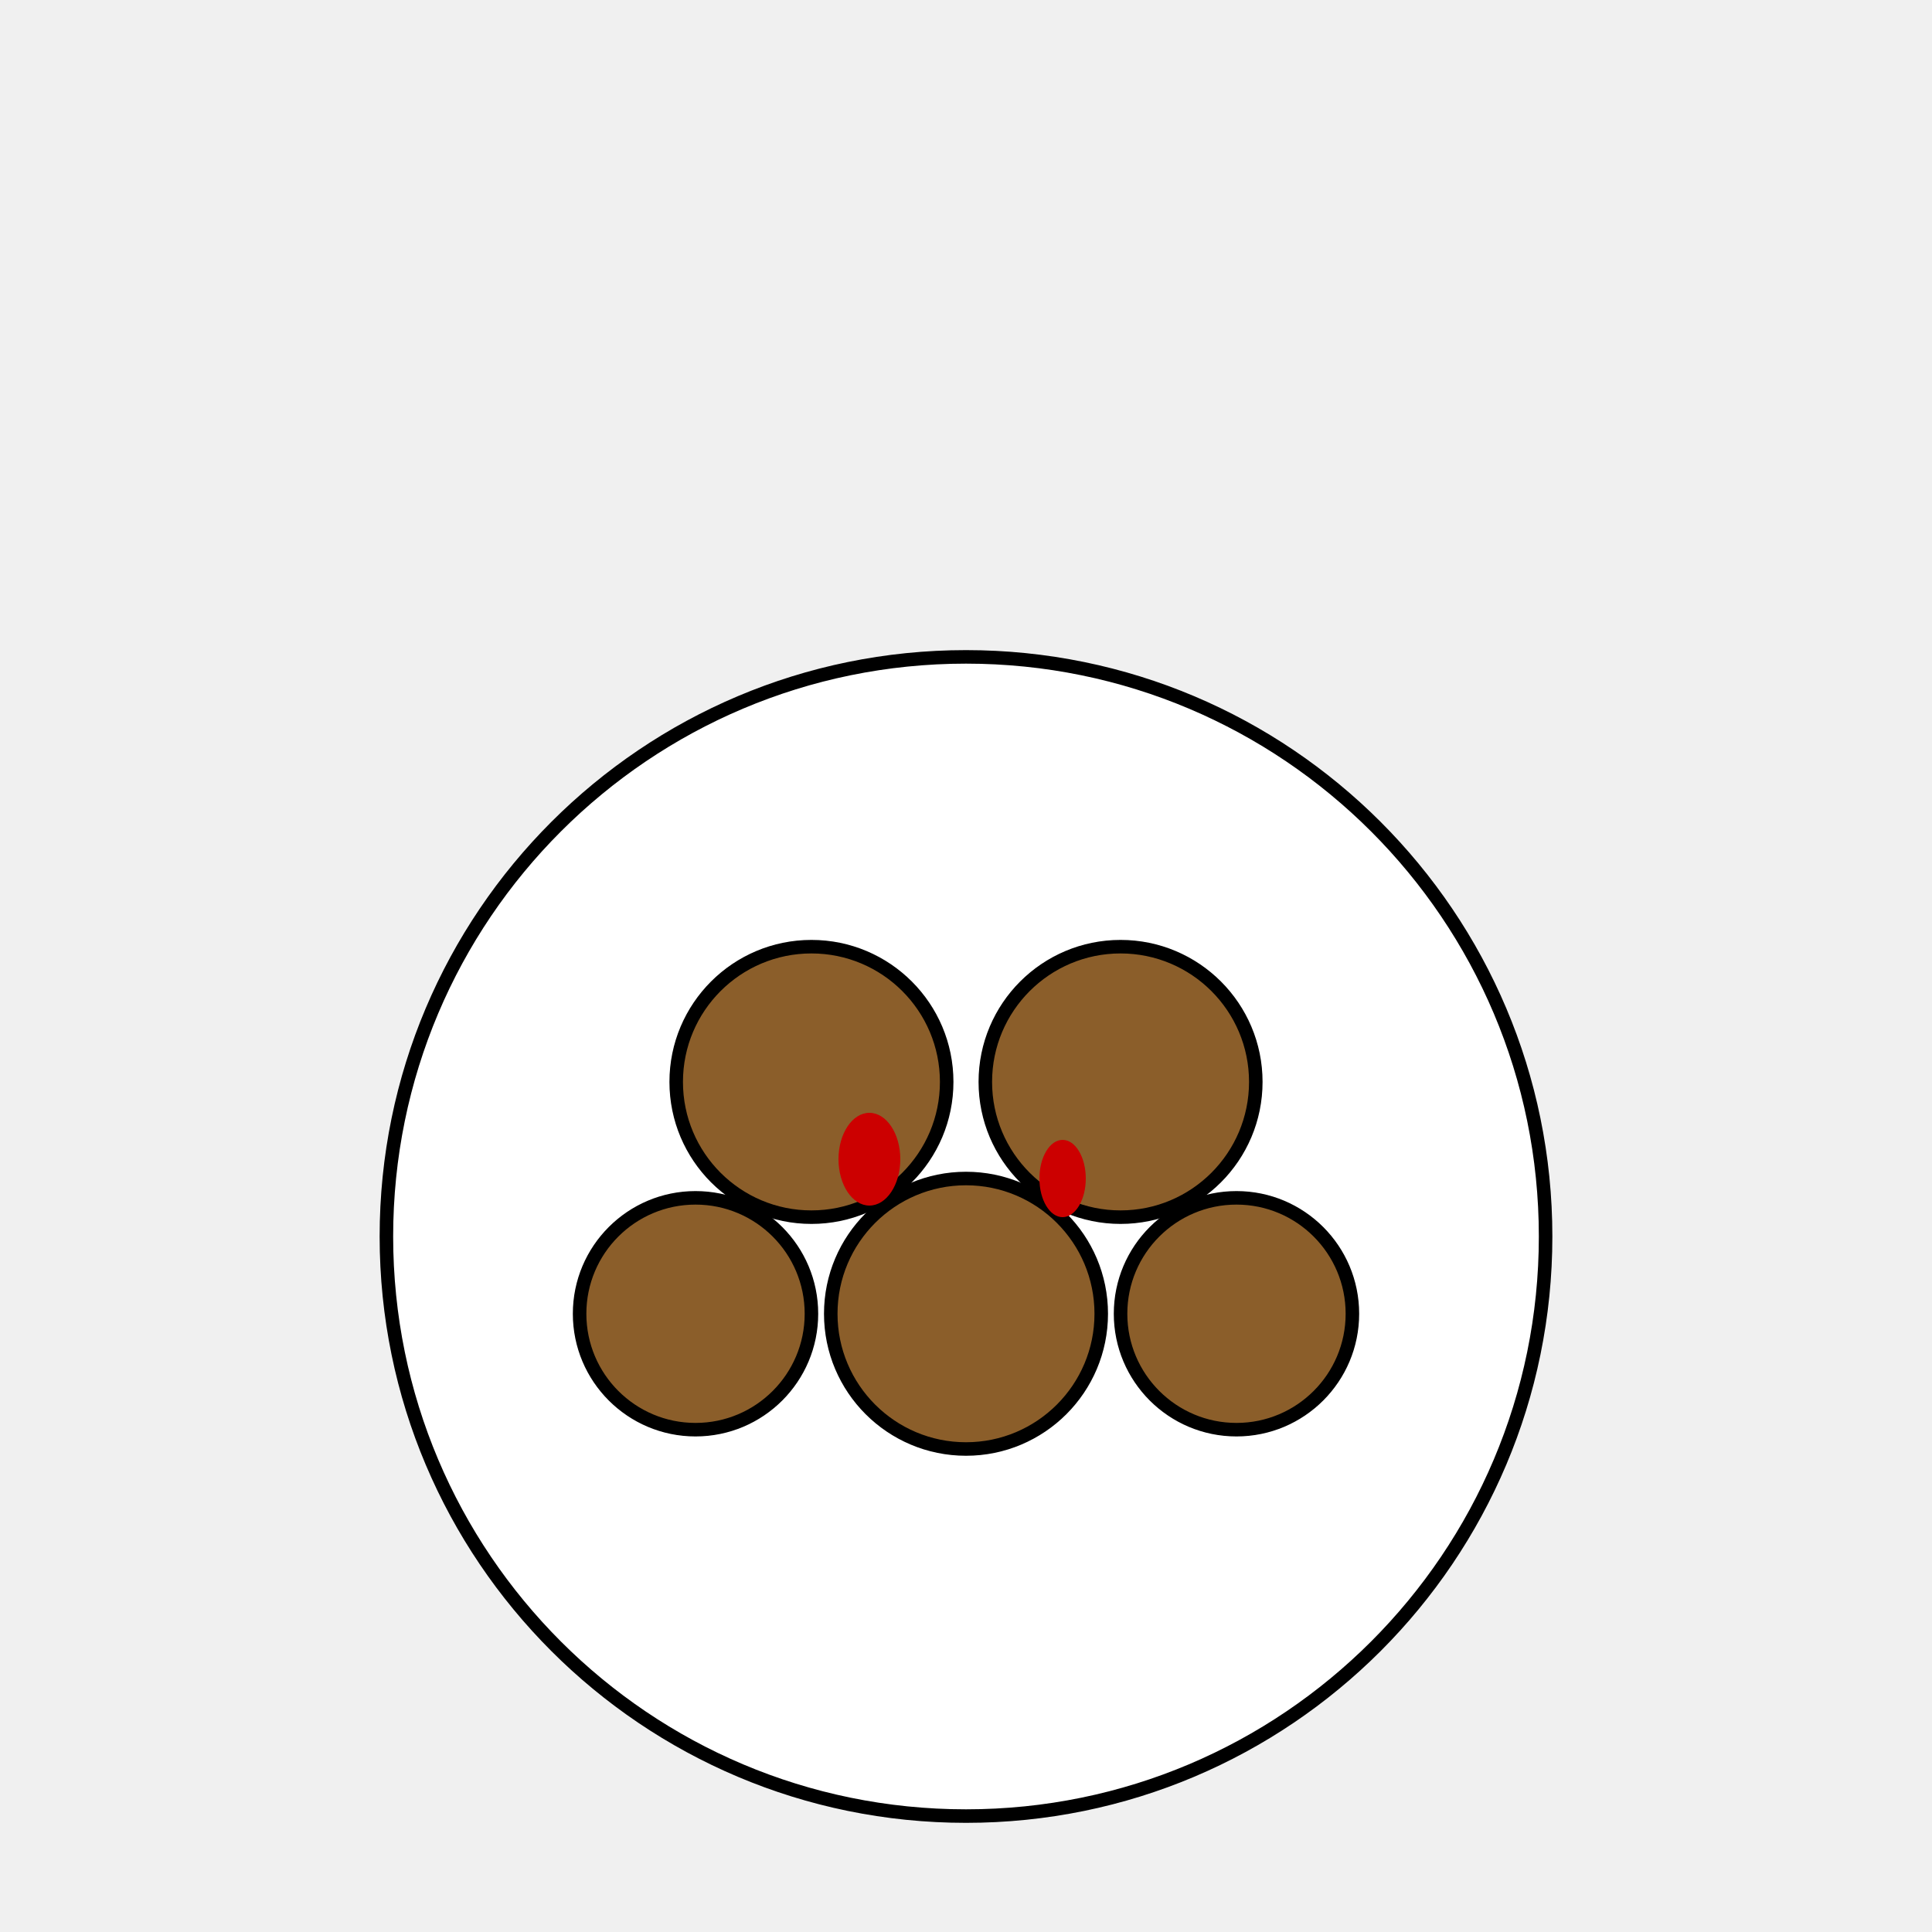
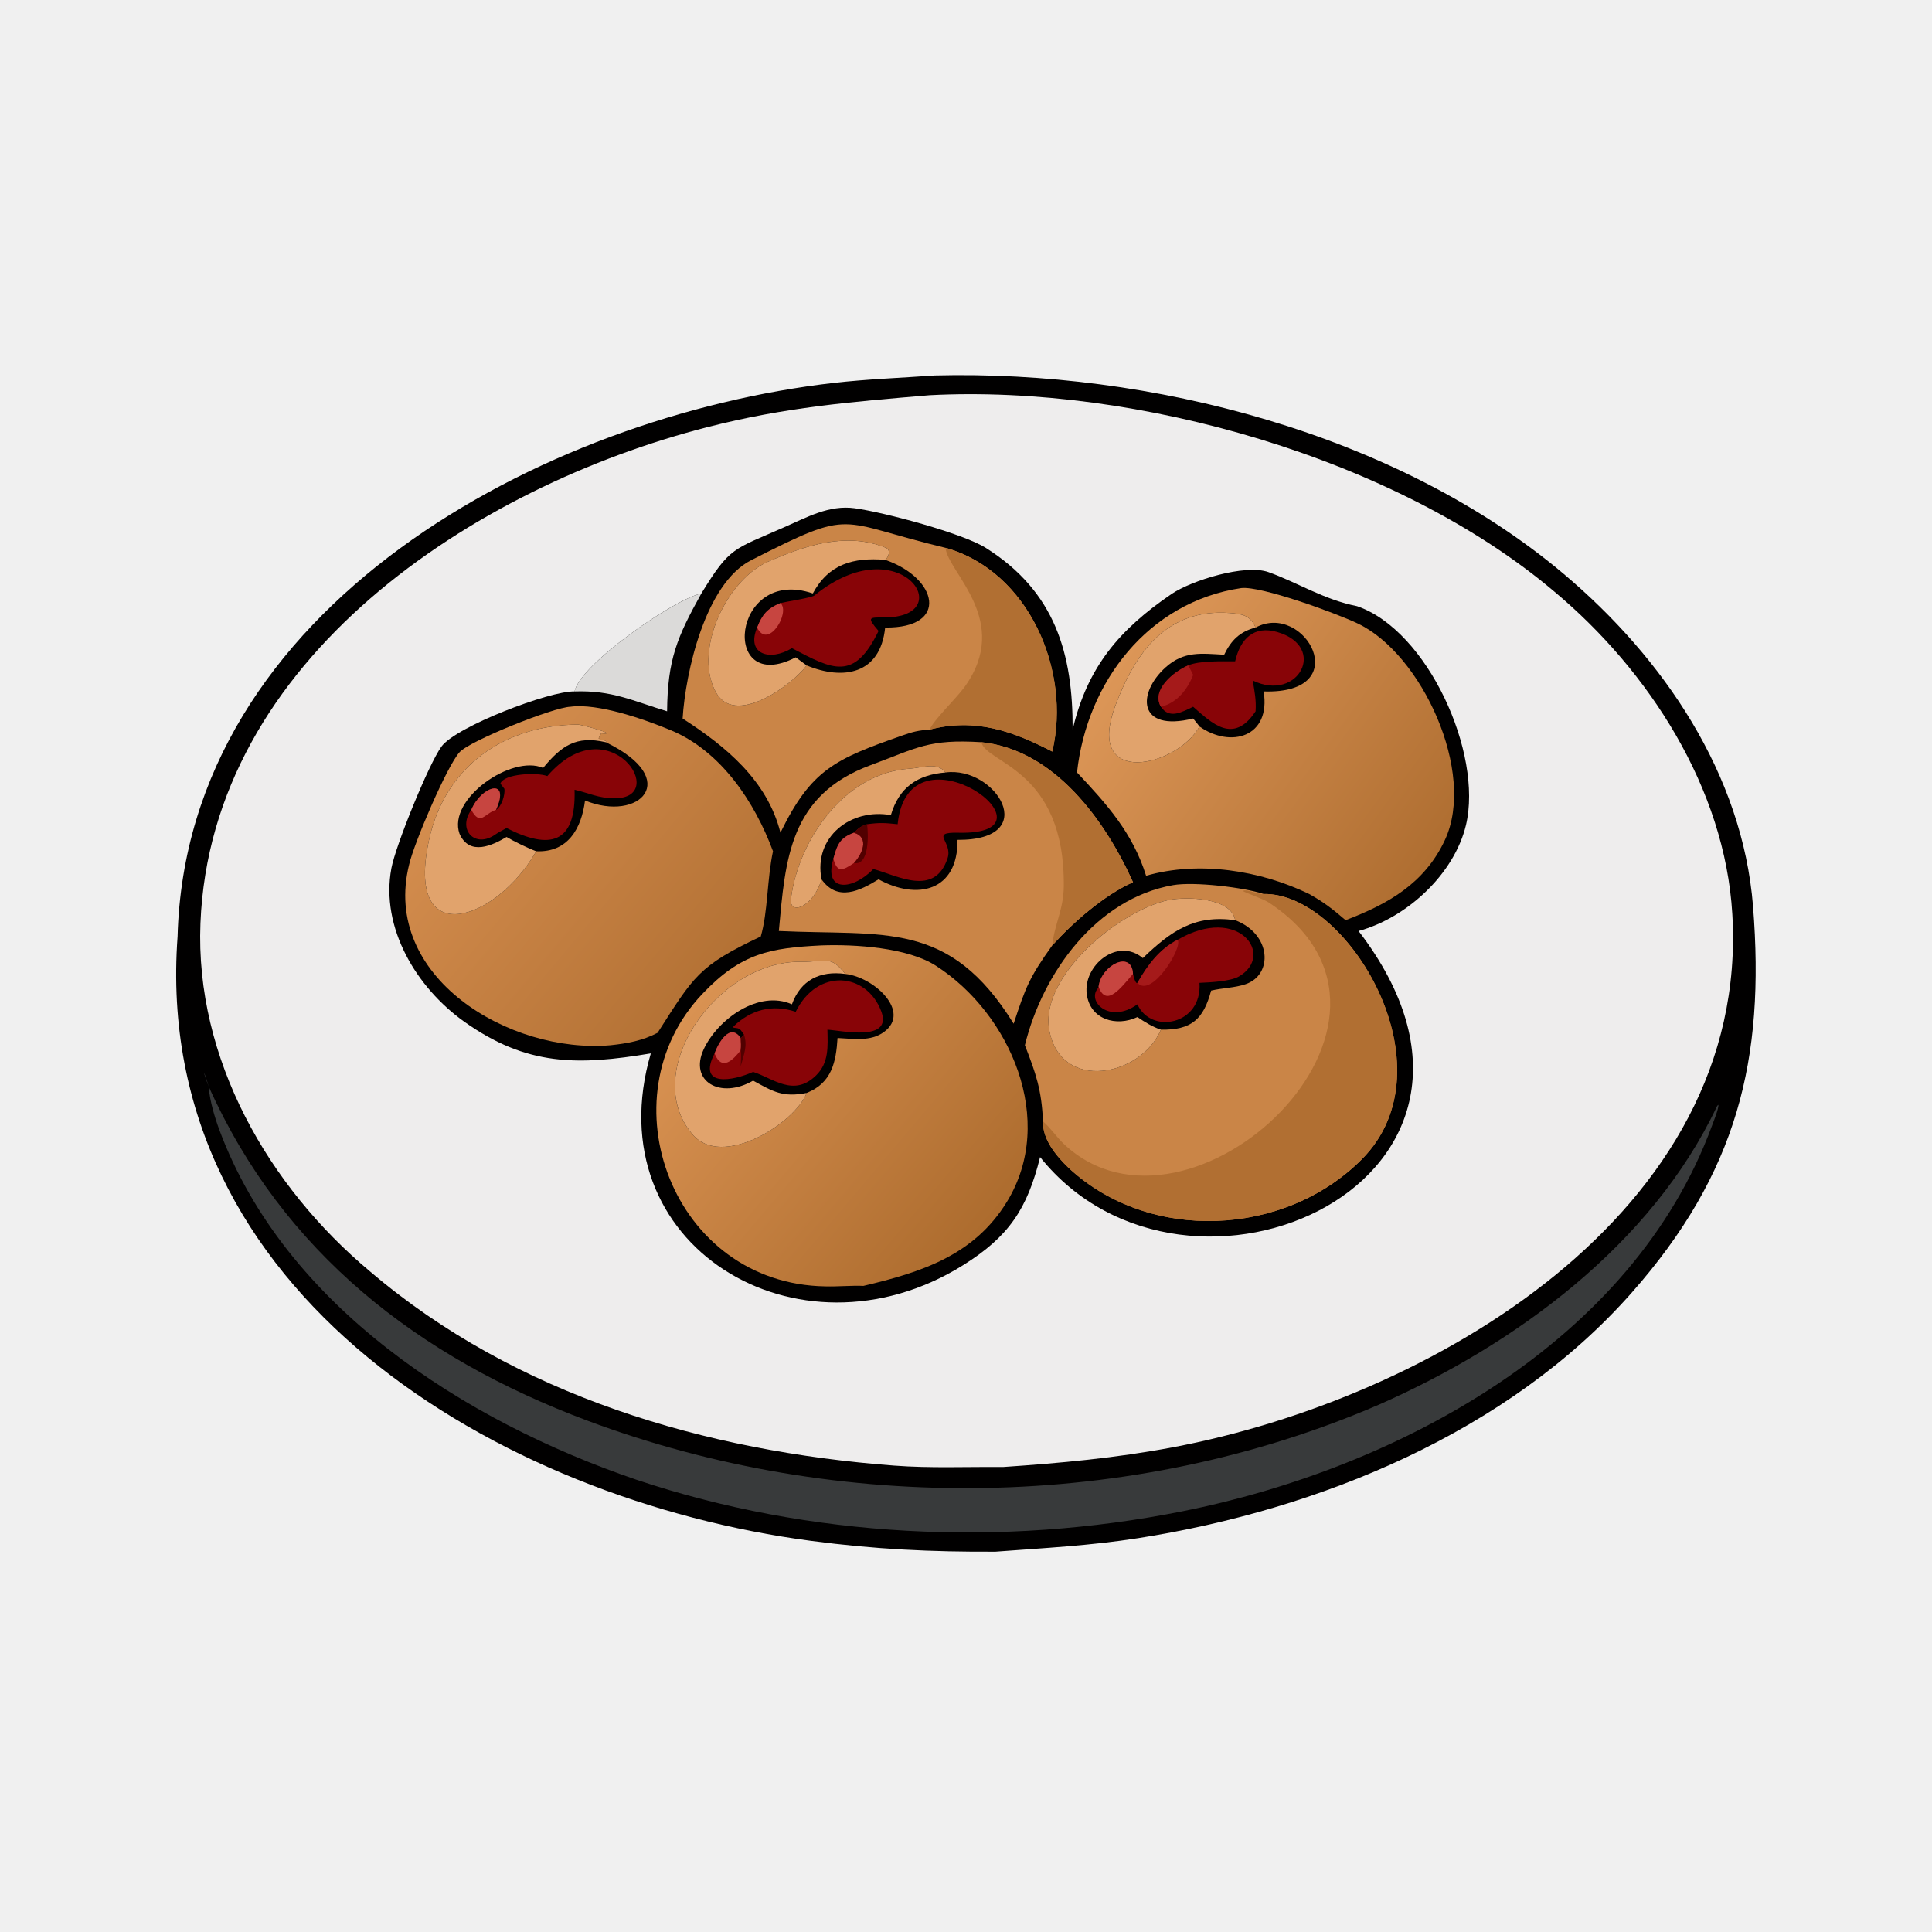
- <svg xmlns="http://www.w3.org/2000/svg" viewBox="0 0 500 500">
-   <circle cx="250" cy="320" r="150" fill="#FFFFFF" stroke="#000" stroke-width="3.5" />
-   <circle cx="210" cy="280" r="35" fill="#8B5E2A" stroke="#000" stroke-width="3.5" />
-   <circle cx="290" cy="280" r="35" fill="#8B5E2A" stroke="#000" stroke-width="3.5" />
-   <circle cx="250" cy="340" r="35" fill="#8B5E2A" stroke="#000" stroke-width="3.5" />
-   <circle cx="180" cy="340" r="30" fill="#8B5E2A" stroke="#000" stroke-width="3.5" />
-   <circle cx="320" cy="340" r="30" fill="#8B5E2A" stroke="#000" stroke-width="3.5" />
-   <ellipse cx="225" cy="300" rx="8" ry="12" fill="#CC0000" />
-   <ellipse cx="275" cy="305" rx="6" ry="10" fill="#CC0000" />
+ <svg xmlns="http://www.w3.org/2000/svg" height="512" preserveAspectRatio="none" style="display: block;" version="1.1" viewBox="0 0 2048 2048" width="512">
+   <defs>
+     <linearGradient gradientUnits="userSpaceOnUse" id="Gradient1" x1="1507.42" x2="1192.82" y1="923.56" y2="694.872">
+       <stop class="stop0" offset="0" stop-color="rgb(175,110,49)" stop-opacity="1" />
+       <stop class="stop1" offset="1" stop-color="rgb(220,150,87)" stop-opacity="1" />
+     </linearGradient>
+     <linearGradient gradientUnits="userSpaceOnUse" id="Gradient2" x1="757.804" x2="477.789" y1="1045.26" y2="810.364">
+       <stop class="stop0" offset="0" stop-color="rgb(179,113,52)" stop-opacity="1" />
+       <stop class="stop1" offset="1" stop-color="rgb(213,142,79)" stop-opacity="1" />
+     </linearGradient>
+     <linearGradient gradientUnits="userSpaceOnUse" id="Gradient3" x1="1037.42" x2="742.188" y1="1308.03" y2="1057.96">
+       <stop class="stop0" offset="0" stop-color="rgb(173,108,46)" stop-opacity="1" />
+       <stop class="stop1" offset="1" stop-color="rgb(217,146,82)" stop-opacity="1" />
+     </linearGradient>
+   </defs>
+   <path d="M 990.93 398.012 C 1218.58 392.221 1480.78 459.218 1657.84 608.575 C 1763.09 697.358 1847.18 820.434 1858.31 960.879 C 1871.17 1123.22 1841.55 1243.51 1729.74 1370.26 C 1599.06 1518.38 1398.35 1600.41 1206.7 1630.47 C 1155.05 1638.57 1106.91 1640.93 1055.25 1644.83 C 986.531 1645.15 928.056 1642.36 859.795 1633.38 C 529.165 1589.87 160.45 1371.14 188.237 992.833 C 197.555 642.71 575.77 441.174 884.048 405.886 C 918.781 401.91 955.279 400.56 990.93 398.012 z" fill="rgb(1,0,0)" transform="translate(0,0)" />
+   <path d="M 985.541 418.939 C 1205.26 407.509 1480.72 485.893 1647.61 627.068 C 1747.89 710.895 1828.44 835.561 1836.33 968.992 C 1855.12 1286.84 1515.38 1482.87 1243.48 1534.14 C 1182.68 1545.6 1124.25 1550.94 1063.25 1555.08 C 1024.64 1554.74 986.412 1556.49 947.78 1553.58 C 748.239 1538.54 546.792 1479.54 392.38 1347.9 C 284.254 1257.57 206.718 1122.27 212.488 978.624 C 223.762 697.973 502.901 515.962 750.027 452.751 C 832.681 431.61 901.492 426.078 985.541 418.939 z" fill="rgb(238,237,237)" transform="translate(0,0)" />
+   <path d="M 743.469 629.078 C 774.004 579.238 777.062 582.916 831.586 558.743 C 855.529 548.3 878.906 535.03 906.045 538.757 C 937.584 543.089 1020.49 565.316 1045.15 580.874 C 1118.72 627.295 1137.37 693.259 1137.04 773.399 C 1152.65 706.829 1186.93 667.109 1241.8 629.712 C 1263.07 615.218 1319.91 597.643 1344.67 606.479 C 1375.53 617.492 1403.35 635.64 1438.52 642.56 C 1513.5 668.257 1572.1 798.691 1554 874.554 C 1541.54 926.774 1491.04 973.091 1440.13 986.897 C 1642.72 1250.82 1258.99 1421.88 1102.53 1226.56 C 1088.93 1281.45 1069.49 1310.88 1020.6 1341.34 C 846.069 1450.04 630.382 1319.96 689.885 1116.63 C 612.895 1129.54 558.461 1130.31 491.987 1082.92 C 441.733 1047.09 403.105 983.753 414.891 920.395 C 419.345 896.452 454.274 810.283 467.956 791.411 C 483.35 770.181 582.91 732.19 609.074 732.953 C 614.725 704.472 714.092 635.285 743.469 629.078 z" fill="rgb(1,0,0)" transform="translate(0,0)" />
+   <path d="M 609.074 732.953 C 614.725 704.472 714.092 635.285 743.469 629.078 C 717.687 675.494 707.671 699.036 707.142 754.004 C 670.862 742.981 648.585 731.55 609.074 732.953 z" fill="rgb(219,218,217)" transform="translate(0,0)" />
+   <path d="M 870.849 1002.17 C 906.184 1000.87 961.99 1004.35 992.104 1023.72 C 1071.13 1074.54 1120.16 1187.78 1067.38 1273.94 C 1032.42 1330.99 976.341 1348.66 915.228 1363.11 C 903.778 1362.5 887.846 1364 874.915 1363.61 C 713.081 1361.12 639.731 1163.81 744.626 1053.47 C 785.607 1010.37 816.075 1004.88 870.849 1002.17 z" fill="url(#Gradient3)" transform="translate(0,0)" />
+   <path d="M 855.077 1158.56 C 843.118 1190.26 765.557 1239.66 733.979 1202.43 C 677.287 1135.61 760.964 1018.47 848.631 1019.52 C 876.699 1019.85 880.065 1012.19 895.984 1032.4 C 926.407 1035.63 966.222 1072.45 937.114 1093.88 C 922.783 1104.43 904.361 1101.01 887.833 1100.32 C 886.251 1125.61 881.832 1147.97 855.077 1158.56 z" fill="rgb(1,0,0)" transform="translate(0,0)" />
+   <path d="M 855.077 1158.56 C 843.118 1190.26 765.557 1239.66 733.979 1202.43 C 677.287 1135.61 760.964 1018.47 848.631 1019.52 C 876.699 1019.85 880.065 1012.19 895.984 1032.4 C 869.24 1028.75 848.712 1039 839.466 1064.61 C 804.037 1048.88 760.579 1080.71 745.913 1112.35 C 730.222 1146.2 763.46 1165.65 798.336 1145.51 C 819.531 1157.14 829.742 1163.51 855.077 1158.56 z" fill="rgb(225,163,108)" transform="translate(0,0)" />
+   <path d="M 843.496 1072.5 C 866.754 1025.53 918.772 1031.02 934.127 1071.92 C 946.479 1104.83 892.041 1092.36 877.104 1091.47 C 877.483 1109.2 878.868 1126.46 865.088 1139.96 C 841.335 1163.23 819.849 1143.14 798.336 1136.24 C 777.312 1145.75 738.788 1153.09 757.471 1116.63 C 761.274 1106.02 773.702 1083.52 785.157 1100.32 L 788.811 1097.01 L 788.09 1095.95 C 784.26 1090.41 784.295 1089.98 777.641 1089.48 L 777.444 1088.16 C 796.132 1070.16 818.605 1064.28 843.496 1072.5 z" fill="rgb(136,4,7)" transform="translate(0,0)" />
+   <path d="M 757.471 1116.63 C 761.274 1106.02 773.702 1083.52 785.157 1100.32 C 785.369 1104.88 785.748 1108.84 785.157 1113.37 C 777.182 1123.39 765.442 1135.68 757.862 1117.59 L 757.471 1116.63 z" fill="rgb(199,69,64)" transform="translate(0,0)" />
+   <path d="M 788.811 1097.01 C 792.567 1108.81 788.423 1118.17 785.157 1130.37 C 785.325 1125.86 785.937 1117.48 785.157 1113.37 C 785.748 1108.84 785.369 1104.88 785.157 1100.32 L 788.811 1097.01 z" fill="rgb(81,0,0)" transform="translate(0,0)" />
+   <path d="M 1086.42 1107.98 C 1105.21 1031.34 1162.06 952.536 1243.58 938.282 C 1265.76 934.404 1318.91 940.677 1339.53 947.686 C 1428.47 945.932 1540.56 1131.16 1443.73 1228.73 C 1361.89 1311.2 1218.39 1317.64 1133.03 1238.23 C 1119.77 1225.52 1104.98 1207.92 1105.59 1188.65 C 1104.18 1155.44 1098.11 1137.9 1086.42 1107.98 z" fill="rgb(202,133,71)" transform="translate(0,0)" />
+   <path d="M 1105.59 1188.65 C 1113.35 1195.35 1120.07 1205.42 1127.72 1212.65 C 1260.35 1338 1535.68 1081.5 1344.72 956.578 C 1339.09 952.897 1318.95 945.838 1317.62 944.555 C 1321.06 941.712 1334.26 948.746 1339.53 947.686 C 1428.47 945.932 1540.56 1131.16 1443.73 1228.73 C 1361.89 1311.2 1218.39 1317.64 1133.03 1238.23 C 1119.77 1225.52 1104.98 1207.92 1105.59 1188.65 z" fill="rgb(177,111,50)" transform="translate(0,0)" />
+   <path d="M 1230.58 1091.47 C 1209.81 1141 1124.44 1158.23 1112.29 1092.05 C 1101.63 1033.96 1188.44 964.334 1239.22 953.975 C 1257.67 950.493 1305 951.078 1309.31 975.436 C 1348.08 990.256 1349.57 1033.42 1320.31 1043.3 C 1308.73 1047.21 1295.83 1047.22 1283.85 1050.07 C 1275.73 1080.19 1263.34 1092.04 1230.58 1091.47 z" fill="rgb(1,0,0)" transform="translate(0,0)" />
+   <path d="M 1230.58 1091.47 C 1209.81 1141 1124.44 1158.23 1112.29 1092.05 C 1101.63 1033.96 1188.44 964.334 1239.22 953.975 C 1257.67 950.493 1305 951.078 1309.31 975.436 C 1266.16 969.456 1241.62 986.689 1211.43 1015.63 C 1184.85 993.181 1147.96 1023.29 1152.01 1053.84 C 1155.59 1080.89 1183.38 1088.67 1205.73 1078.12 C 1213.49 1083.4 1221.62 1088.49 1230.58 1091.47 z" fill="rgb(225,163,108)" transform="translate(0,0)" />
+   <path d="M 1248.27 996.235 C 1313.38 958.363 1351.96 1012.89 1313.21 1035.15 C 1304.23 1040.31 1283.14 1041.35 1271.5 1041.86 C 1274.56 1086.62 1219.85 1096.72 1205.73 1064.61 C 1175.92 1085.99 1151.09 1060.92 1164.36 1047.05 L 1164.53 1045.92 C 1167.23 1023.32 1199.69 1006.47 1201.03 1032.4 C 1201.88 1035.53 1202.61 1039.78 1204.73 1041.95 L 1205.73 1041.86 C 1216.21 1023.4 1229 1006.05 1248.27 996.235 z" fill="rgb(136,4,7)" transform="translate(0,0)" />
+   <path d="M 1164.53 1045.92 C 1167.23 1023.32 1199.69 1006.47 1201.03 1032.4 C 1188.79 1046.24 1172.79 1068.78 1164.53 1045.92 z" fill="rgb(199,69,64)" transform="translate(0,0)" />
+   <path d="M 1248.27 996.235 C 1254.43 1003.69 1220.67 1058.74 1205.73 1041.86 C 1216.21 1023.4 1229 1006.05 1248.27 996.235 z" fill="rgb(165,26,26)" transform="translate(0,0)" />
+   <path d="M 604.66 749.188 C 633.765 745.139 684.167 762.798 711.448 774.227 C 764.208 796.332 799.911 849.828 819.41 902.366 C 813.02 932.202 814.046 966.964 806.445 992.719 C 740 1024.07 735.511 1034.95 697.076 1094.8 C 681.291 1103.13 664.881 1106.11 647.247 1107.98 C 539.784 1117.35 404.027 1035.48 433.713 916.44 C 438.951 893.539 473.723 812.304 487.059 797.477 C 497.336 785.527 586.464 749.726 604.66 749.188 z" fill="url(#Gradient2)" transform="translate(0,0)" />
+   <path d="M 568.388 902.366 C 526.134 976.713 428.454 1009.61 454.939 889.689 C 472.207 811.505 535.683 768.382 612.996 768.071 C 615.721 768.095 658.601 779.457 637.224 777.438 L 634.539 782.637 L 636.726 784.156 L 634.621 782.533 C 637.505 785.922 639.742 783.348 643.559 786.424 L 642.033 786.763 C 723.997 826.248 677.584 872.148 620.154 848.545 C 616.434 878.087 602.092 903.886 568.388 902.366 z" fill="rgb(1,0,0)" transform="translate(0,0)" />
+   <path d="M 568.388 902.366 C 526.134 976.713 428.454 1009.61 454.939 889.689 C 472.207 811.505 535.683 768.382 612.996 768.071 C 615.721 768.095 658.601 779.457 637.224 777.438 L 634.539 782.637 L 636.726 784.156 L 634.621 782.533 C 637.505 785.922 639.742 783.348 643.559 786.424 L 642.033 786.763 C 610.583 779.602 595.225 790.46 575.724 814.045 C 542.536 799.536 474.186 846.863 487.094 883.78 C 497.817 907.95 522.311 895.937 536.977 887.248 C 544.443 891.743 560.055 899.323 568.388 902.366 z" fill="rgb(225,163,108)" transform="translate(0,0)" />
+   <path d="M 580.18 822.677 C 645.895 746.498 711.726 847.754 650.434 846.14 C 634.51 846.18 623.867 840.497 609.074 837.185 C 610.778 894.63 582.807 901.115 536.977 877.76 C 533.301 879.807 528.233 882.379 524.876 884.729 C 503.551 899.653 484.619 879.618 499.579 858.506 C 510.086 833.091 541.596 823.581 525.734 858.506 C 531.505 855.445 535.706 842.3 534.656 836.114 L 530.409 830.682 C 534.209 819.904 569.788 818.621 580.18 822.677 z" fill="rgb(136,4,7)" transform="translate(0,0)" />
+   <path d="M 499.579 858.506 C 510.086 833.091 541.596 823.581 525.734 858.506 C 513.291 862.43 509.294 876.103 499.579 858.506 z" fill="rgb(199,69,64)" transform="translate(0,0)" />
+   <path d="M 1315.87 623.36 C 1336.89 621.06 1414.8 649.377 1439.06 660.836 C 1507.08 692.968 1565.12 818.763 1531.67 890.436 C 1510.13 936.577 1471.32 958.341 1426.38 975.436 C 1412.78 963.761 1403.32 956.337 1387.79 947.686 C 1335.97 922.663 1270.96 912.206 1214.91 928.365 C 1200.8 883.035 1173.14 852.283 1141.68 818.865 C 1152.06 723.33 1216.87 638.008 1315.87 623.36 z" fill="url(#Gradient1)" transform="translate(0,0)" />
+   <path d="M 1271.5 770.106 C 1248.01 812.788 1149.36 836.032 1182.38 747.873 C 1203.53 691.388 1236.85 644.783 1303.63 649.794 C 1316.3 650.745 1325.39 652.08 1330.98 665.229 C 1383.14 637.117 1437.93 736.063 1339.53 732.953 C 1347.39 781.671 1304.36 793.29 1271.5 770.106 z" fill="rgb(1,0,0)" transform="translate(0,0)" />
+   <path d="M 1271.5 770.106 C 1248.01 812.788 1149.36 836.032 1182.38 747.873 C 1203.53 691.388 1236.85 644.783 1303.63 649.794 C 1316.3 650.745 1325.39 652.08 1330.98 665.229 C 1314.42 669.46 1304.98 678.762 1297.68 694.036 C 1273.56 692.775 1255.13 689.746 1235.38 707.59 C 1205.69 734.409 1205.2 776.26 1264.76 761.659 C 1266.93 764.312 1269.56 767.35 1271.5 770.106 z" fill="rgb(225,163,108)" transform="translate(0,0)" />
+   <path d="M 1309.31 701.035 C 1314.79 677.045 1329.23 662.785 1353.93 669.963 C 1407.55 685.55 1376.39 744.775 1327.94 721.384 C 1329.91 733.18 1331.76 741.936 1330.98 754.004 C 1307.38 789.736 1284.43 766.342 1264.76 749.188 C 1252.98 754.798 1239.64 762.68 1230.58 749.188 C 1220.06 731.122 1244.71 711.674 1259.46 705.357 C 1271.47 700.159 1295.58 701.065 1309.31 701.035 z" fill="rgb(136,4,7)" transform="translate(0,0)" />
+   <path d="M 1259.46 705.357 C 1261.28 708.651 1263.24 712.027 1264.76 715.448 C 1258.87 730.906 1247.36 745.339 1230.58 749.188 C 1220.06 731.122 1244.71 711.674 1259.46 705.357 z" fill="rgb(165,26,26)" transform="translate(0,0)" />
+   <path d="M 723.612 761.659 C 726.609 712.956 747.585 618.511 796.324 593.783 C 906.95 537.655 885.398 552.807 1002.29 580.731 C 1090.29 605.262 1135.89 710.916 1115.43 796.704 C 1073.57 775.052 1033.99 760.826 985.541 773.399 C 973.162 774.339 968.099 775.57 956.28 779.714 C 885.379 804.572 859.965 815.655 827.309 882.67 C 813.194 826.904 769.043 791.001 723.612 761.659 z" fill="rgb(202,133,71)" transform="translate(0,0)" />
+   <path d="M 1002.29 580.731 C 1090.29 605.262 1135.89 710.916 1115.43 796.704 C 1073.57 775.052 1033.99 760.826 985.541 773.399 C 988.815 764.101 1013.5 740.564 1022.24 728.535 C 1073.29 658.252 1004.51 606.568 1002.29 580.731 z" fill="rgb(177,111,50)" transform="translate(0,0)" />
+   <path d="M 855.077 705.357 C 840.496 725.393 777.495 772.567 757.962 732.049 C 735.388 687.467 771.279 614.193 813.955 595.491 C 853.355 578.225 897.253 563.476 939.066 580.677 C 944.563 582.939 942.092 590.592 938.303 593.432 C 993.986 612.54 1006.82 666.011 938.303 665.229 C 933.235 715.02 893.707 721.372 855.077 705.357 z" fill="rgb(1,0,0)" transform="translate(0,0)" />
+   <path d="M 855.077 705.357 C 840.496 725.393 777.495 772.567 757.962 732.049 C 735.388 687.467 771.279 614.193 813.955 595.491 C 853.355 578.225 897.253 563.476 939.066 580.677 C 944.563 582.939 942.092 590.592 938.303 593.432 C 904.66 590.718 878.409 597.823 861.624 629.078 C 775.335 599.572 762.862 738.596 843.496 696.801 C 847.352 699.696 851.16 702.538 855.077 705.357 z" fill="rgb(225,163,108)" transform="translate(0,0)" />
+   <path d="M 827.309 639.255 C 833.918 637.646 860.26 633.713 863.403 631.158 C 954.124 557.39 1018.04 654.475 937.567 654.51 C 921.264 654.517 918.493 653.907 931.296 668.832 C 905.316 722.542 882.639 709.77 839.466 687.065 C 815.968 701.47 790.686 693.423 802.597 665.229 C 807.9 651.595 813.258 645.058 827.309 639.255 z" fill="rgb(136,4,7)" transform="translate(0,0)" />
+   <path d="M 827.309 639.255 C 838.333 649.16 814.127 689.205 802.597 665.229 C 807.9 651.595 813.258 645.058 827.309 639.255 z" fill="rgb(199,69,64)" transform="translate(0,0)" />
+   <path d="M 825.612 986.897 C 832.549 910.888 836.658 843.017 922.798 811.131 C 972.842 792.606 984.283 783.303 1040.21 786.763 C 1117.61 794.556 1171.54 869.559 1201.03 935.195 C 1170.26 949.064 1138.05 977.16 1115.43 1002.17 C 1091.37 1035.8 1087.24 1046.26 1074.51 1085.17 C 1006.06 974.69 937.602 992.281 825.612 986.897 z" fill="rgb(202,133,71)" transform="translate(0,0)" />
+   <path d="M 1040.21 786.763 C 1117.61 794.556 1171.54 869.559 1201.03 935.195 C 1170.26 949.064 1138.05 977.16 1115.43 1002.17 C 1117.53 980.61 1127.4 964.257 1127.66 939.742 C 1128.96 815.074 1045.53 809.545 1040.21 786.763 z" fill="rgb(177,111,50)" transform="translate(0,0)" />
+   <path d="M 870.849 932.138 C 862.152 962.132 836.016 970.891 838.467 952.396 C 846.599 889.877 895.861 819.018 964.476 814.802 C 976.998 814.032 993.63 807.338 1002.29 818.865 C 1055.56 811.749 1104.92 890.804 1015.02 890.294 C 1015.52 944.781 972.32 954.564 931.296 932.138 C 911.733 944.179 887.867 956.2 870.849 932.138 z" fill="rgb(1,0,0)" transform="translate(0,0)" />
+   <path d="M 870.849 932.138 C 862.152 962.132 836.016 970.891 838.467 952.396 C 846.599 889.877 895.861 819.018 964.476 814.802 C 976.998 814.032 993.63 807.338 1002.29 818.865 C 972.52 821.251 952.98 834.679 944.35 864.082 C 902.235 856.417 862.088 886.929 870.849 932.138 z" fill="rgb(225,163,108)" transform="translate(0,0)" />
+   <path d="M 951.541 873.707 C 962.797 761.012 1132.44 885.419 1016.08 882.74 C 984.522 882.013 1010.39 891.964 1004.46 909.798 C 990.618 951.408 950.727 927.784 925.744 921.201 C 904.046 943.951 872.615 946.363 883.421 910.196 C 887.547 895.314 890.22 888.191 905.271 882.67 C 910.397 877.648 912.341 875.941 919.15 873.707 C 932.735 871.874 937.796 872.268 951.541 873.707 z" fill="rgb(136,4,7)" transform="translate(0,0)" />
+   <path d="M 905.271 882.67 C 922.245 887.944 913.703 905.749 905.271 914.837 C 893.135 922.906 887.484 925.674 883.421 910.196 C 887.547 895.314 890.22 888.191 905.271 882.67 z" fill="rgb(199,69,64)" transform="translate(0,0)" />
+   <path d="M 905.271 882.67 C 910.397 877.648 912.341 875.941 919.15 873.707 C 920.478 883.506 921.909 918.025 905.271 914.837 C 913.703 905.749 922.245 887.944 905.271 882.67 z" fill="rgb(81,0,0)" transform="translate(0,0)" />
+   <path d="M 221.281 1151.85 C 300.096 1327.52 443.097 1438.8 622.742 1505.98 C 889.233 1605.65 1199.69 1602.17 1461.35 1489.16 C 1606.42 1425.37 1750.69 1319.28 1819.83 1173.18 C 1820.51 1171.73 1820.23 1172.24 1821.63 1171.1 C 1821.98 1175.11 1816.49 1188.65 1814.82 1193.2 C 1730.16 1423.52 1481 1556.7 1253.09 1602.1 C 1062.39 1640.09 858.356 1630.1 674.821 1568.63 C 492.59 1506.61 301.914 1384.71 232.447 1197.53 C 227.559 1184.36 222.479 1167.08 221.418 1153.67 L 221.281 1151.85 L 221.281 1151.85 z" fill="rgb(56,58,59)" transform="translate(0,0)" />
+   <path d="M 221.281 1151.85 C 213.88 1132.4 215.788 1133.17 221.281 1151.85 L 221.281 1151.85 z" fill="rgb(56,58,59)" transform="translate(0,0)" />
</svg>
